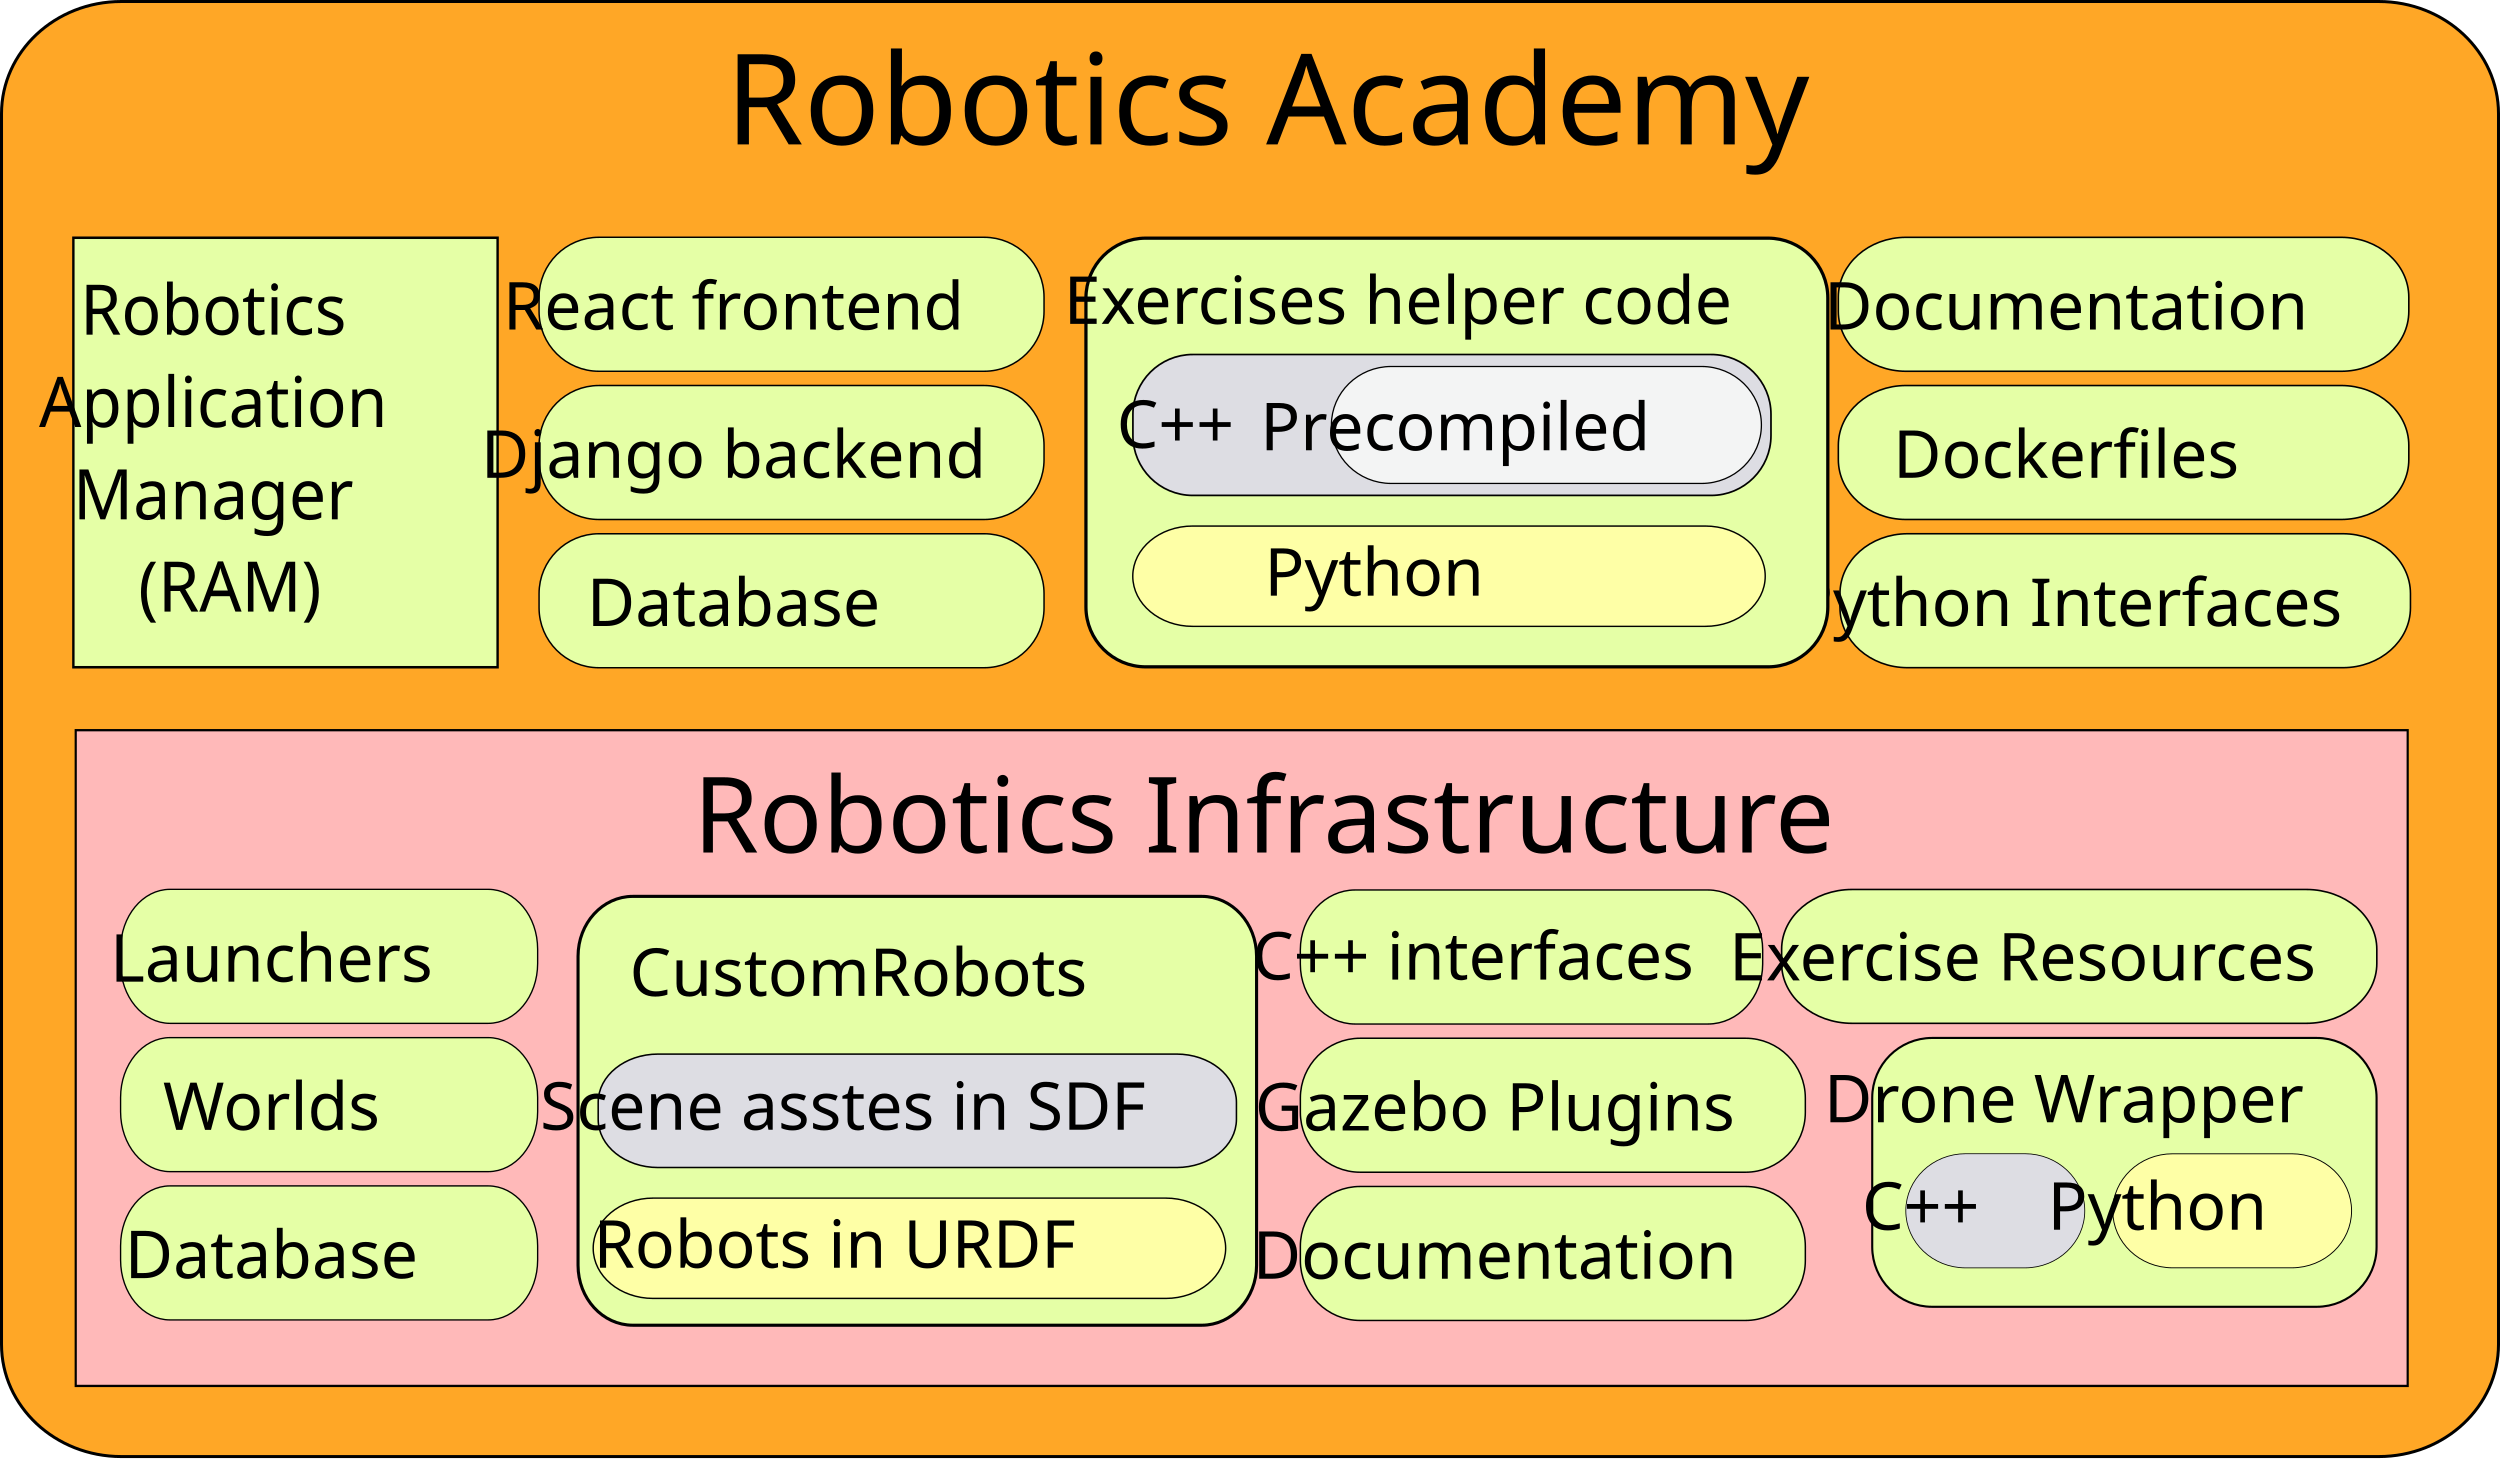
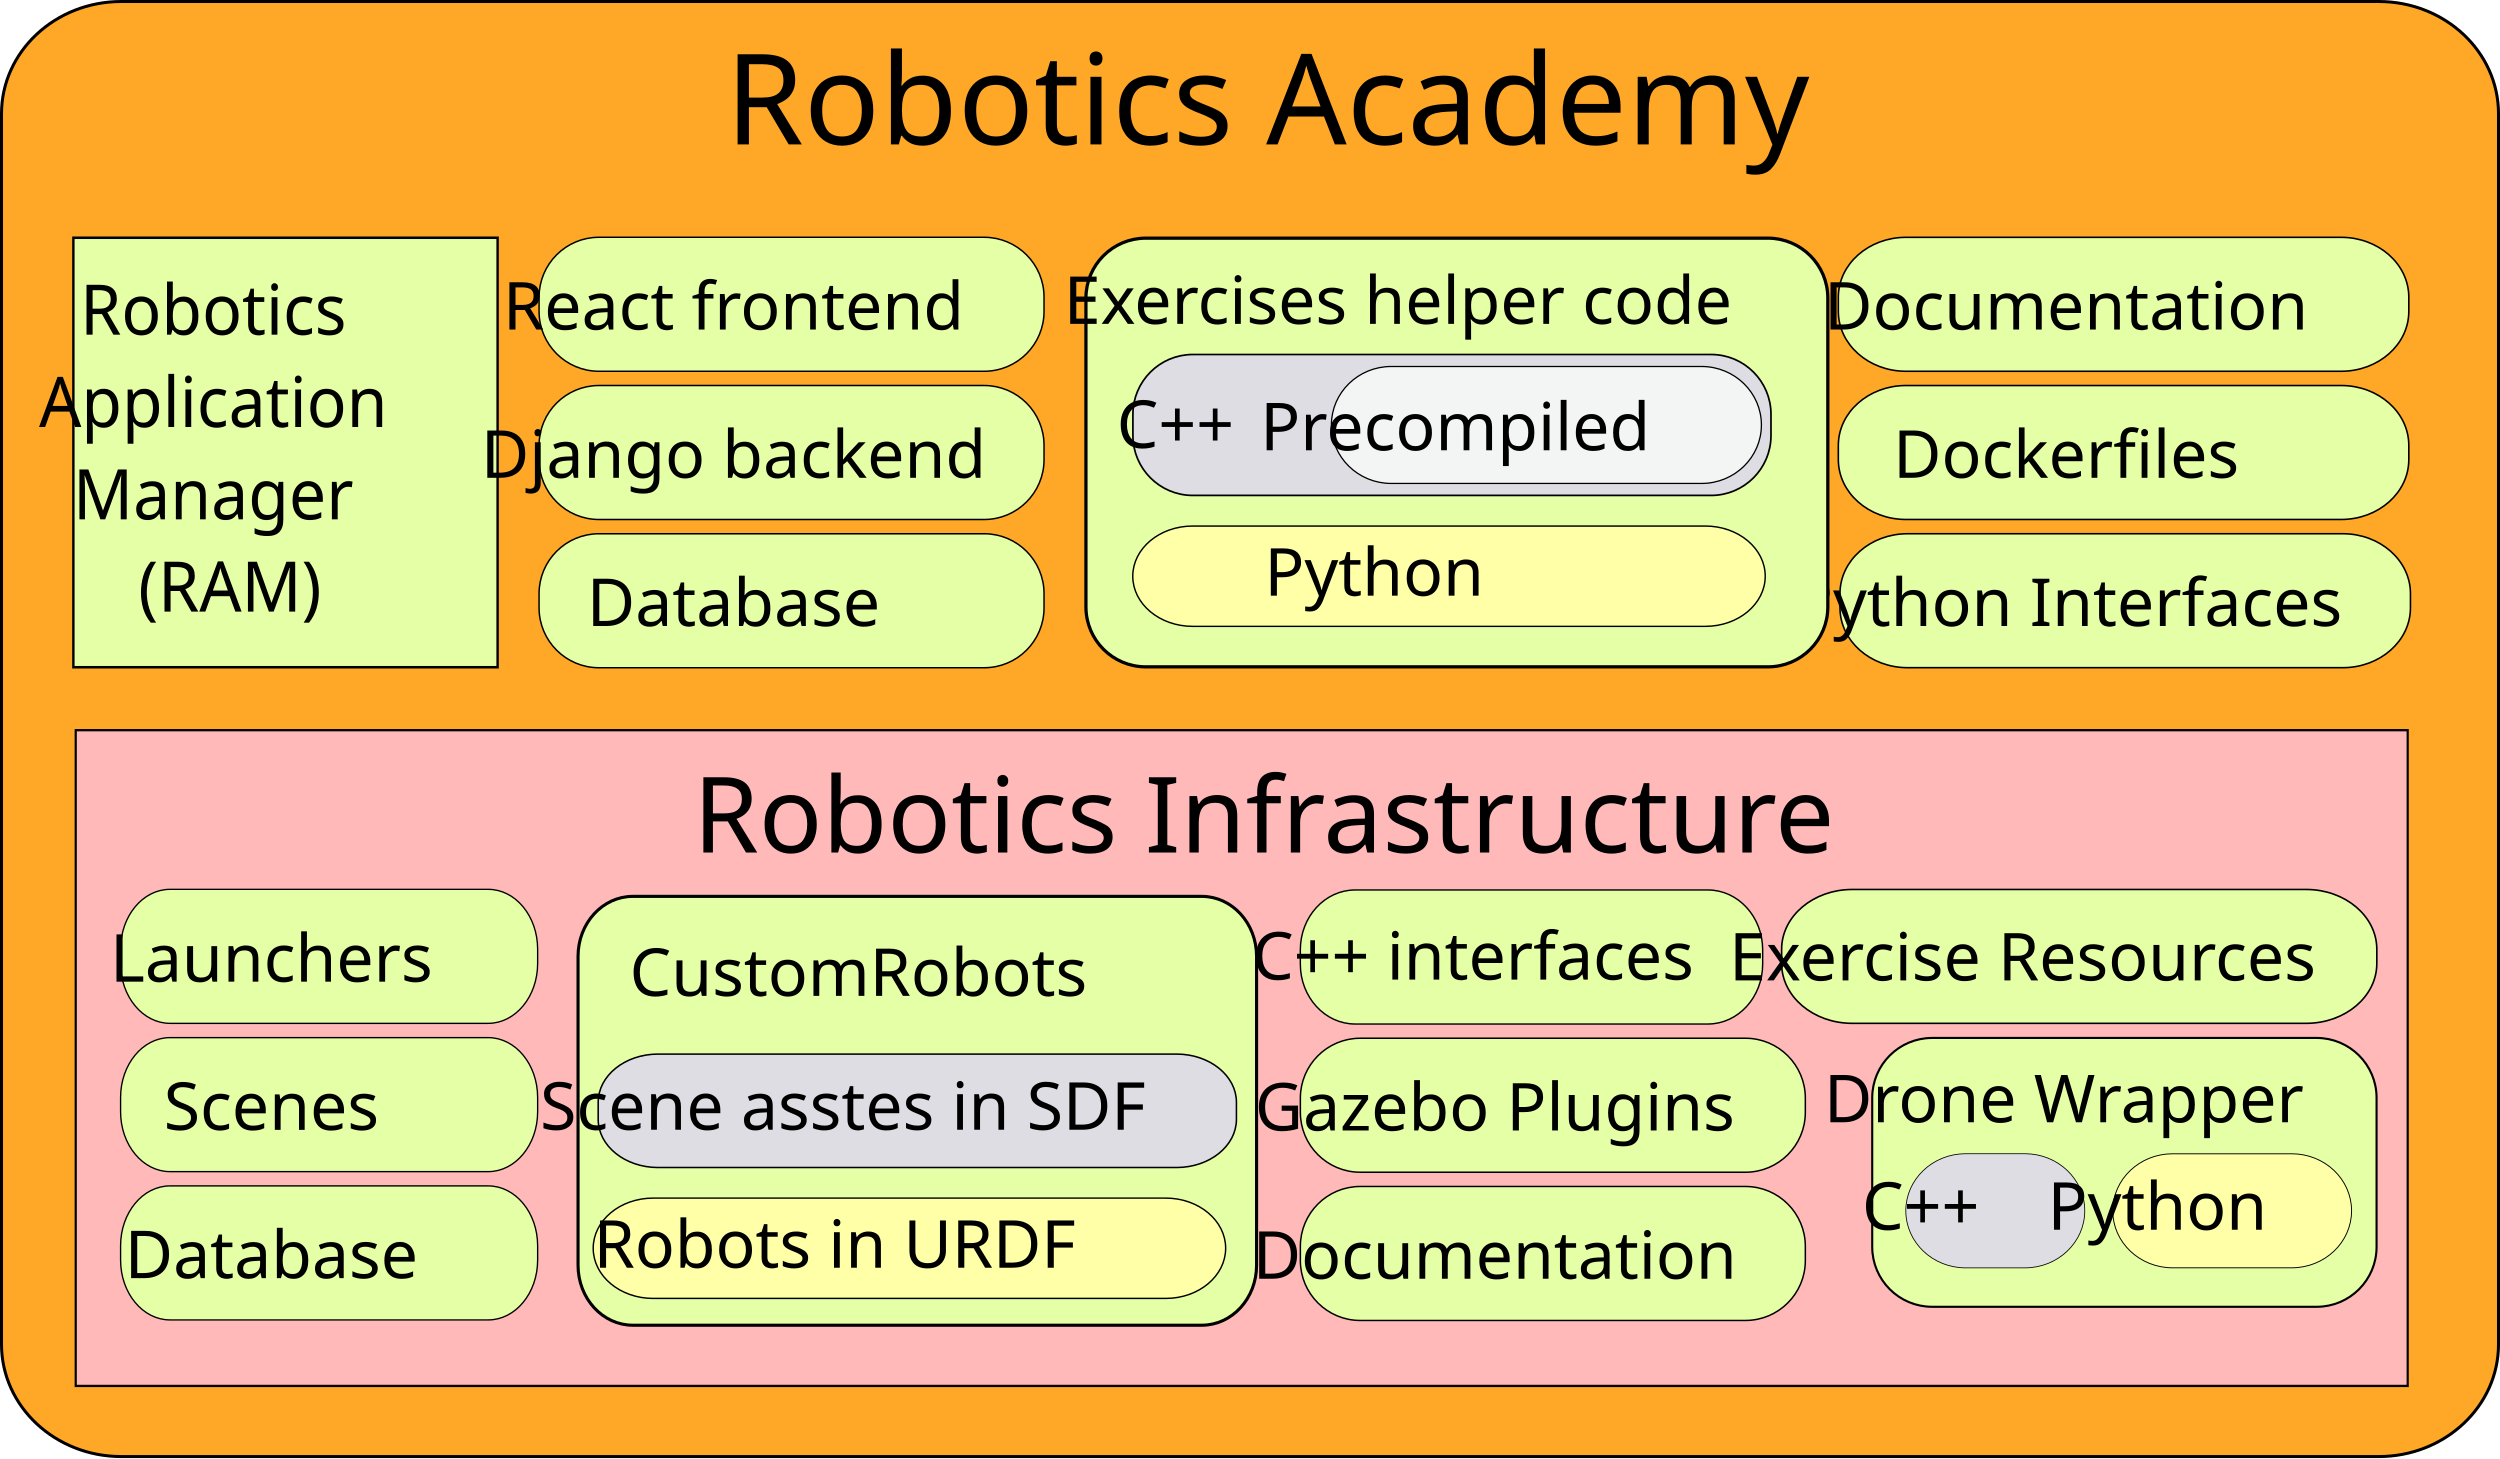
<svg xmlns="http://www.w3.org/2000/svg" width="276.134mm" height="161.049mm" viewBox="0 0 276.134 161.049" version="1.1" id="svg1">
  <defs id="defs1" />
  <g id="layer1" transform="translate(1.760342,0.09366849)">
    <rect style="fill:#ffa726;fill-opacity:1;stroke:#000000;stroke-width:0.333;stroke-dasharray:none;stroke-opacity:1" id="rect1" width="275.802" height="160.716" x="-1.594" y="0.073" ry="12.392" rx="13.23" />
    <text xml:space="preserve" style="font-size:13.94px;writing-mode:lr-tb;direction:ltr;fill:#000000;fill-opacity:1;stroke:none;stroke-width:1.163;stroke-dasharray:none;stroke-opacity:1" x="78.351" y="15.854" id="text1">
      <tspan id="tspan1" style="font-style:normal;font-variant:normal;font-weight:normal;font-stretch:normal;font-family:Ubuntu;-inkscape-font-specification:Ubuntu;fill:#000000;fill-opacity:1;stroke:none;stroke-width:1.163" x="78.351" y="15.854">Robotics Academy</tspan>
    </text>
    <g id="g4" transform="matrix(0.999846,0,0,1.05547,0.00458562,-1.447714)" style="display:inline">
      <rect style="fill:#e5ffa6;fill-opacity:1;stroke:#000000;stroke-width:0.265;stroke-dasharray:none;stroke-opacity:1" id="rect1-1" width="46.865" height="44.945" x="6.34" y="26.164" ry="0" rx="0" />
      <text xml:space="preserve" style="font-size:7.309px;text-align:center;writing-mode:lr-tb;direction:ltr;text-anchor:middle;fill:#000000;fill-opacity:1;stroke:none;stroke-width:0.61;stroke-dasharray:none;stroke-opacity:1" x="30.021" y="36.306" id="text1-0">
        <tspan id="tspan1-9" style="font-style:normal;font-variant:normal;font-weight:normal;font-stretch:normal;font-family:Ubuntu;-inkscape-font-specification:Ubuntu;fill:#000000;fill-opacity:1;stroke:none;stroke-width:0.61" x="30.021" y="36.306">Robotics</tspan>
        <tspan style="font-style:normal;font-variant:normal;font-weight:normal;font-stretch:normal;font-family:Ubuntu;-inkscape-font-specification:Ubuntu;fill:#000000;fill-opacity:1;stroke:none;stroke-width:0.61" x="30.021" y="45.967" id="tspan2">Application</tspan>
        <tspan style="font-style:normal;font-variant:normal;font-weight:normal;font-stretch:normal;font-family:Ubuntu;-inkscape-font-specification:Ubuntu;fill:#000000;fill-opacity:1;stroke:none;stroke-width:0.61" x="30.021" y="55.627" id="tspan3">Manager</tspan>
        <tspan style="font-style:normal;font-variant:normal;font-weight:normal;font-stretch:normal;font-family:Ubuntu;-inkscape-font-specification:Ubuntu;fill:#000000;fill-opacity:1;stroke:none;stroke-width:0.61" x="30.021" y="65.287" id="tspan4">(RAM)</tspan>
      </text>
    </g>
    <g id="g4-2" transform="matrix(1.488274,0,0,1.57107,-3.027438,39.24097)" style="display:inline">
      <rect style="fill:#ffb9b9;fill-opacity:1;stroke:#000000;stroke-width:0.162;stroke-dasharray:none;stroke-opacity:1" id="rect1-1-4" width="173.069" height="46.102" x="6.471" y="26.299" ry="0" rx="0" />
      <text xml:space="preserve" style="font-size:7.613px;writing-mode:lr-tb;direction:ltr;fill:#000000;fill-opacity:1;stroke:none;stroke-width:0.761;stroke-dasharray:none;stroke-opacity:1" x="50.902" y="35.862" id="text1-3" transform="scale(1.02744,0.9732931)">
        <tspan id="tspan1-6" style="font-style:normal;font-variant:normal;font-weight:normal;font-stretch:normal;font-size:7.613px;font-family:Ubuntu;-inkscape-font-specification:Ubuntu;fill:#000000;fill-opacity:1;stroke:none;stroke-width:0.761" x="50.902" y="35.862">Robotics Infrastructure</tspan>
      </text>
    </g>
    <g id="g4-6" transform="translate(55.63066)" style="display:inline">
      <rect style="fill:#e5ffa6;fill-opacity:1;stroke:#000000;stroke-width:0.166;stroke-dasharray:none;stroke-opacity:1" id="rect1-1-7" width="55.776" height="14.799" x="2.151" y="26.115" ry="6.615" rx="6.615" />
      <text xml:space="preserve" style="font-size:7.309px;text-align:center;writing-mode:lr-tb;direction:ltr;text-anchor:middle;fill:#000000;fill-opacity:1;stroke:none;stroke-width:0.61;stroke-dasharray:none;stroke-opacity:1" x="30.021" y="36.306" id="text1-0-3">
        <tspan style="font-style:normal;font-variant:normal;font-weight:normal;font-stretch:normal;font-family:Ubuntu;-inkscape-font-specification:Ubuntu;fill:#000000;fill-opacity:1;stroke:none;stroke-width:0.61" x="30.021" y="36.306" id="tspan4-3">React frontend</tspan>
      </text>
    </g>
    <g id="g4-6-1" transform="translate(206.3999)" style="display:inline">
      <rect style="fill:#e5ffa6;fill-opacity:1;stroke:#000000;stroke-width:0.176;stroke-dasharray:none;stroke-opacity:1" id="rect1-1-7-8" width="63.01" height="14.795" x="-5.109" y="26.12" ry="6.613" rx="7.472" />
      <text xml:space="preserve" style="font-size:7.309px;text-align:center;writing-mode:lr-tb;direction:ltr;text-anchor:middle;fill:#000000;fill-opacity:1;stroke:none;stroke-width:0.61;stroke-dasharray:none;stroke-opacity:1" x="26.448" y="36.306" id="text1-0-3-96">
        <tspan style="font-style:normal;font-variant:normal;font-weight:normal;font-stretch:normal;font-family:Ubuntu;-inkscape-font-specification:Ubuntu;fill:#000000;fill-opacity:1;stroke:none;stroke-width:0.61" x="26.448" y="36.306" id="tspan4-3-4">Documentation</tspan>
      </text>
    </g>
    <g id="g4-6-1-8" transform="translate(206.3999,16.37298)" style="display:inline">
      <rect style="fill:#e5ffa6;fill-opacity:1;stroke:#000000;stroke-width:0.176;stroke-dasharray:none;stroke-opacity:1" id="rect1-1-7-8-9" width="63.01" height="14.795" x="-5.109" y="26.116" ry="6.613" rx="7.472" />
      <text xml:space="preserve" style="font-size:7.309px;text-align:center;writing-mode:lr-tb;direction:ltr;text-anchor:middle;fill:#000000;fill-opacity:1;stroke:none;stroke-width:0.61;stroke-dasharray:none;stroke-opacity:1" x="26.448" y="36.306" id="text1-0-3-96-7">
        <tspan style="font-style:normal;font-variant:normal;font-weight:normal;font-stretch:normal;font-family:Ubuntu;-inkscape-font-specification:Ubuntu;fill:#000000;fill-opacity:1;stroke:none;stroke-width:0.61" x="26.448" y="36.306" id="tspan4-3-4-7">Dockerfiles</tspan>
      </text>
    </g>
    <g id="g4-6-1-8-4" transform="translate(206.5607,32.74597)" style="display:inline">
      <rect style="fill:#e5ffa6;fill-opacity:1;stroke:#000000;stroke-width:0.176;stroke-dasharray:none;stroke-opacity:1" id="rect1-1-7-8-9-0" width="63.01" height="14.795" x="-5.088" y="26.113" ry="6.613" rx="7.472" />
      <text xml:space="preserve" style="font-size:7.309px;text-align:center;writing-mode:lr-tb;direction:ltr;text-anchor:middle;fill:#000000;fill-opacity:1;stroke:none;stroke-width:0.61;stroke-dasharray:none;stroke-opacity:1" x="26.448" y="36.306" id="text1-0-3-96-7-5">
        <tspan style="font-style:normal;font-variant:normal;font-weight:normal;font-stretch:normal;font-family:Ubuntu;-inkscape-font-specification:Ubuntu;fill:#000000;fill-opacity:1;stroke:none;stroke-width:0.61" x="26.448" y="36.306" id="tspan4-3-4-7-9">Python Interfaces</tspan>
      </text>
    </g>
    <g id="g4-6-98" transform="translate(115.9377)" style="display:inline">
      <rect style="fill:#e5ffa6;fill-opacity:1;stroke:#000000;stroke-width:0.359;stroke-dasharray:none;stroke-opacity:1" id="rect1-1-7-4" width="81.943" height="47.351" x="2.248" y="26.211" ry="6.615" rx="6.615" />
      <text xml:space="preserve" style="font-size:7.309px;text-align:center;writing-mode:lr-tb;direction:ltr;text-anchor:middle;fill:#000000;fill-opacity:1;stroke:none;stroke-width:0.61;stroke-dasharray:none;stroke-opacity:1" x="43.102" y="35.674" id="text1-0-3-8">
        <tspan style="font-style:normal;font-variant:normal;font-weight:normal;font-stretch:normal;font-family:Ubuntu;-inkscape-font-specification:Ubuntu;fill:#000000;fill-opacity:1;stroke:none;stroke-width:0.61" x="43.102" y="35.674" id="tspan4-3-1">Exercises helper code</tspan>
      </text>
      <g id="g7" transform="translate(-156.4484,18.82996)">
        <rect style="fill:#feffa6;fill-opacity:1;stroke:#000000;stroke-width:0.16;stroke-dasharray:none;stroke-opacity:1" id="rect1-1-7-3-4-9" width="69.856" height="11.08" x="163.869" y="39.18" ry="6.615" rx="6.615" />
        <text xml:space="preserve" style="font-size:7.309px;text-align:center;writing-mode:lr-tb;direction:ltr;text-anchor:middle;fill:#000000;fill-opacity:1;stroke:none;stroke-width:0.61;stroke-dasharray:none;stroke-opacity:1" x="198.757" y="46.868" id="text1-0-3-9-7-8">
          <tspan style="font-style:normal;font-variant:normal;font-weight:normal;font-stretch:normal;font-family:Ubuntu;-inkscape-font-specification:Ubuntu;fill:#000000;fill-opacity:1;stroke:none;stroke-width:0.61" x="198.757" y="46.868" id="tspan4-3-0-6-5">Python</tspan>
        </text>
      </g>
      <g id="g4-6-9-4" transform="translate(5.272049,16.37301)" style="display:inline">
        <rect style="fill:#dddde3;fill-opacity:1;stroke:#000000;stroke-width:0.191;stroke-dasharray:none;stroke-opacity:1" id="rect1-1-7-3-4" width="70.477" height="15.566" x="2.164" y="22.689" ry="6.615" rx="6.615" />
        <text xml:space="preserve" style="font-size:7.309px;text-align:center;writing-mode:lr-tb;direction:ltr;text-anchor:middle;fill:#000000;fill-opacity:1;stroke:none;stroke-width:0.61;stroke-dasharray:none;stroke-opacity:1" x="15.075" y="33.005" id="text1-0-3-9-7">
          <tspan style="font-style:normal;font-variant:normal;font-weight:normal;font-stretch:normal;font-family:Ubuntu;-inkscape-font-specification:Ubuntu;fill:#000000;fill-opacity:1;stroke:none;stroke-width:0.61" x="15.075" y="33.005" id="tspan4-3-0-6">C++</tspan>
        </text>
        <g id="g4-6-9-9-5" transform="translate(22.50319,-1.321134)" style="display:inline">
          <rect style="fill:#f3f4f4;fill-opacity:1;stroke:#000000;stroke-width:0.143;stroke-dasharray:none;stroke-opacity:1" id="rect1-1-7-3-6-9" width="47.496" height="12.919" x="1.584" y="25.334" ry="9.26" rx="6.615" />
          <text xml:space="preserve" style="font-size:7.309px;text-align:center;writing-mode:lr-tb;direction:ltr;text-anchor:middle;fill:#000000;fill-opacity:1;stroke:none;stroke-width:0.61;stroke-dasharray:none;stroke-opacity:1" x="25.313" y="34.586" id="text1-0-3-9-3-7">
            <tspan style="font-style:normal;font-variant:normal;font-weight:normal;font-stretch:normal;font-family:Ubuntu;-inkscape-font-specification:Ubuntu;fill:#000000;fill-opacity:1;stroke:none;stroke-width:0.61" x="25.313" y="34.586" id="tspan4-3-0-8-5">Precompiled</tspan>
          </text>
        </g>
      </g>
    </g>
    <g id="g4-6-98-7" transform="translate(59.84719,72.71081)" style="display:inline">
      <rect style="fill:#e5ffa6;fill-opacity:1;stroke:#000000;stroke-width:0.343;stroke-dasharray:none;stroke-opacity:1" id="rect1-1-7-4-2" width="74.945" height="47.367" x="2.24" y="26.204" ry="6.617" rx="6.05" />
      <text xml:space="preserve" style="font-size:7.309px;text-align:center;writing-mode:lr-tb;direction:ltr;text-anchor:middle;fill:#000000;fill-opacity:1;stroke:none;stroke-width:0.61;stroke-dasharray:none;stroke-opacity:1" x="39.596" y="37.195" id="text1-0-3-8-4">
        <tspan style="font-style:normal;font-variant:normal;font-weight:normal;font-stretch:normal;font-family:Ubuntu;-inkscape-font-specification:Ubuntu;fill:#000000;fill-opacity:1;stroke:none;stroke-width:0.61" x="39.596" y="37.195" id="tspan4-3-1-0">CustomRobots</tspan>
      </text>
      <g id="g7-6" transform="translate(-159.955,20.3511)">
        <rect style="fill:#feffa6;fill-opacity:1;stroke:#000000;stroke-width:0.16;stroke-dasharray:none;stroke-opacity:1" id="rect1-1-7-3-4-9-2" width="69.856" height="11.08" x="163.869" y="39.18" ry="6.615" rx="6.615" />
        <text xml:space="preserve" style="font-size:7.309px;text-align:center;writing-mode:lr-tb;direction:ltr;text-anchor:middle;fill:#000000;fill-opacity:1;stroke:none;stroke-width:0.61;stroke-dasharray:none;stroke-opacity:1" x="198.757" y="46.868" id="text1-0-3-9-7-8-9">
          <tspan style="font-style:normal;font-variant:normal;font-weight:normal;font-stretch:normal;font-family:Ubuntu;-inkscape-font-specification:Ubuntu;fill:#000000;fill-opacity:1;stroke:none;stroke-width:0.61" x="198.757" y="46.868" id="tspan4-3-0-6-5-9">Robots in URDF</tspan>
        </text>
      </g>
      <g id="g4-6-9-4-0" transform="translate(2.310226,20.94277)" style="display:inline">
        <rect style="fill:#dddde3;fill-opacity:1;stroke:#000000;stroke-width:0.171;stroke-dasharray:none;stroke-opacity:1" id="rect1-1-7-3-4-8" width="70.497" height="12.53" x="2.154" y="22.68" ry="5.324" rx="6.616" />
        <text xml:space="preserve" style="font-size:7.309px;text-align:center;writing-mode:lr-tb;direction:ltr;text-anchor:middle;fill:#000000;fill-opacity:1;stroke:none;stroke-width:0.61;stroke-dasharray:none;stroke-opacity:1" x="37.402" y="31.037" id="text1-0-3-9-7-1">
          <tspan style="font-style:normal;font-variant:normal;font-weight:normal;font-stretch:normal;font-family:Ubuntu;-inkscape-font-specification:Ubuntu;fill:#000000;fill-opacity:1;stroke:none;stroke-width:0.61" x="37.402" y="31.037" id="tspan4-3-0-6-3">Scene asstes in SDF</tspan>
        </text>
      </g>
    </g>
    <g id="g4-6-9" transform="translate(55.63066,16.37301)" style="display:inline">
      <rect style="fill:#e5ffa6;fill-opacity:1;stroke:#000000;stroke-width:0.166;stroke-dasharray:none;stroke-opacity:1" id="rect1-1-7-3" width="55.776" height="14.799" x="2.151" y="26.115" ry="6.615" rx="6.615" />
      <text xml:space="preserve" style="font-size:7.309px;text-align:center;writing-mode:lr-tb;direction:ltr;text-anchor:middle;fill:#000000;fill-opacity:1;stroke:none;stroke-width:0.61;stroke-dasharray:none;stroke-opacity:1" x="30.021" y="36.306" id="text1-0-3-9">
        <tspan style="font-style:normal;font-variant:normal;font-weight:normal;font-stretch:normal;font-family:Ubuntu;-inkscape-font-specification:Ubuntu;fill:#000000;fill-opacity:1;stroke:none;stroke-width:0.61" x="30.021" y="36.306" id="tspan4-3-0">Django backend</tspan>
      </text>
    </g>
    <g id="g4-6-9-9" transform="translate(55.63066,32.74602)" style="display:inline">
      <rect style="fill:#e5ffa6;fill-opacity:1;stroke:#000000;stroke-width:0.166;stroke-dasharray:none;stroke-opacity:1" id="rect1-1-7-3-6" width="55.776" height="14.799" x="2.151" y="26.115" ry="6.615" rx="6.615" />
      <text xml:space="preserve" style="font-size:7.309px;text-align:center;writing-mode:lr-tb;direction:ltr;text-anchor:middle;fill:#000000;fill-opacity:1;stroke:none;stroke-width:0.61;stroke-dasharray:none;stroke-opacity:1" x="30.021" y="36.306" id="text1-0-3-9-3">
        <tspan style="font-style:normal;font-variant:normal;font-weight:normal;font-stretch:normal;font-family:Ubuntu;-inkscape-font-specification:Ubuntu;fill:#000000;fill-opacity:1;stroke:none;stroke-width:0.61" x="30.021" y="36.306" id="tspan4-3-0-8">Database</tspan>
      </text>
    </g>
    <g id="g4-6-0" transform="translate(9.414888,72.02976)" style="display:inline">
      <rect style="fill:#e5ffa6;fill-opacity:1;stroke:#000000;stroke-width:0.151;stroke-dasharray:none;stroke-opacity:1" id="rect1-1-7-5" width="46.065" height="14.803" x="2.144" y="26.107" ry="6.617" rx="5.463" />
      <text xml:space="preserve" style="font-size:7.309px;text-align:center;writing-mode:lr-tb;direction:ltr;text-anchor:middle;fill:#000000;fill-opacity:1;stroke:none;stroke-width:0.61;stroke-dasharray:none;stroke-opacity:1" x="25.198" y="36.306" id="text1-0-3-1">
        <tspan style="font-style:normal;font-variant:normal;font-weight:normal;font-stretch:normal;font-family:Ubuntu;-inkscape-font-specification:Ubuntu;fill:#000000;fill-opacity:1;stroke:none;stroke-width:0.61" x="25.198" y="36.306" id="tspan4-3-10">Launchers</tspan>
      </text>
    </g>
    <g id="g4-6-9-8" transform="translate(9.414888,88.40277)" style="display:inline">
      <rect style="fill:#e5ffa6;fill-opacity:1;stroke:#000000;stroke-width:0.151;stroke-dasharray:none;stroke-opacity:1" id="rect1-1-7-3-5" width="46.065" height="14.803" x="2.144" y="26.112" ry="6.617" rx="5.463" />
      <text xml:space="preserve" style="font-size:7.309px;text-align:center;writing-mode:lr-tb;direction:ltr;text-anchor:middle;fill:#000000;fill-opacity:1;stroke:none;stroke-width:0.61;stroke-dasharray:none;stroke-opacity:1" x="25.198" y="36.306" id="text1-0-3-9-0">
-         <tspan style="font-style:normal;font-variant:normal;font-weight:normal;font-stretch:normal;font-family:Ubuntu;-inkscape-font-specification:Ubuntu;fill:#000000;fill-opacity:1;stroke:none;stroke-width:0.61" x="25.198" y="36.306" id="tspan4-3-0-64">Worlds</tspan>
+         <tspan style="font-style:normal;font-variant:normal;font-weight:normal;font-stretch:normal;font-family:Ubuntu;-inkscape-font-specification:Ubuntu;fill:#000000;fill-opacity:1;stroke:none;stroke-width:0.61" x="25.198" y="36.306" id="tspan4-3-0-64">Scenes</tspan>
      </text>
    </g>
    <g id="g4-6-9-9-6" transform="translate(9.414889,104.7758)" style="display:inline">
      <rect style="fill:#e5ffa6;fill-opacity:1;stroke:#000000;stroke-width:0.151;stroke-dasharray:none;stroke-opacity:1" id="rect1-1-7-3-6-2" width="46.065" height="14.803" x="2.144" y="26.118" ry="6.617" rx="5.463" />
      <text xml:space="preserve" style="font-size:7.309px;text-align:center;writing-mode:lr-tb;direction:ltr;text-anchor:middle;fill:#000000;fill-opacity:1;stroke:none;stroke-width:0.61;stroke-dasharray:none;stroke-opacity:1" x="25.198" y="36.306" id="text1-0-3-9-3-5">
        <tspan style="font-style:normal;font-variant:normal;font-weight:normal;font-stretch:normal;font-family:Ubuntu;-inkscape-font-specification:Ubuntu;fill:#000000;fill-opacity:1;stroke:none;stroke-width:0.61" x="25.198" y="36.306" id="tspan4-3-0-8-8">Database</tspan>
      </text>
    </g>
    <g id="g4-6-0-7" transform="translate(139.7184,72.09612)" style="display:inline">
      <rect style="fill:#e5ffa6;fill-opacity:1;stroke:#000000;stroke-width:0.159;stroke-dasharray:none;stroke-opacity:1" id="rect1-1-7-5-6" width="51.067" height="14.806" x="2.148" y="26.111" ry="6.618" rx="6.056" />
      <text xml:space="preserve" style="font-size:7.309px;text-align:center;writing-mode:lr-tb;direction:ltr;text-anchor:middle;fill:#000000;fill-opacity:1;stroke:none;stroke-width:0.61;stroke-dasharray:none;stroke-opacity:1" x="27.605" y="36.007" id="text1-0-3-1-1">
        <tspan style="font-style:normal;font-variant:normal;font-weight:normal;font-stretch:normal;font-family:Ubuntu;-inkscape-font-specification:Ubuntu;fill:#000000;fill-opacity:1;stroke:none;stroke-width:0.61" x="27.605" y="36.007" id="tspan4-3-10-3">C++ interfaces</tspan>
      </text>
    </g>
    <g id="g4-6-9-8-2" transform="translate(139.7184,88.46913)" style="display:inline">
      <rect style="fill:#e5ffa6;fill-opacity:1;stroke:#000000;stroke-width:0.166;stroke-dasharray:none;stroke-opacity:1" id="rect1-1-7-3-5-1" width="55.776" height="14.799" x="2.151" y="26.115" ry="6.615" rx="6.615" />
      <text xml:space="preserve" style="font-size:7.309px;text-align:center;writing-mode:lr-tb;direction:ltr;text-anchor:middle;fill:#000000;fill-opacity:1;stroke:none;stroke-width:0.61;stroke-dasharray:none;stroke-opacity:1" x="30.021" y="36.306" id="text1-0-3-9-0-5">
        <tspan style="font-style:normal;font-variant:normal;font-weight:normal;font-stretch:normal;font-family:Ubuntu;-inkscape-font-specification:Ubuntu;fill:#000000;fill-opacity:1;stroke:none;stroke-width:0.61" x="30.021" y="36.306" id="tspan4-3-0-64-9">Gazebo Plugins</tspan>
      </text>
    </g>
    <g id="g4-6-9-9-6-9" transform="translate(139.7184,104.8421)" style="display:inline">
      <rect style="fill:#e5ffa6;fill-opacity:1;stroke:#000000;stroke-width:0.166;stroke-dasharray:none;stroke-opacity:1" id="rect1-1-7-3-6-2-1" width="55.776" height="14.799" x="2.151" y="26.115" ry="6.615" rx="6.615" />
      <text xml:space="preserve" style="font-size:7.309px;text-align:center;writing-mode:lr-tb;direction:ltr;text-anchor:middle;fill:#000000;fill-opacity:1;stroke:none;stroke-width:0.61;stroke-dasharray:none;stroke-opacity:1" x="30.021" y="36.306" id="text1-0-3-9-3-5-4">
        <tspan style="font-style:normal;font-variant:normal;font-weight:normal;font-stretch:normal;font-family:Ubuntu;-inkscape-font-specification:Ubuntu;fill:#000000;fill-opacity:1;stroke:none;stroke-width:0.61" x="30.021" y="36.306" id="tspan4-3-0-8-8-9">Documentation</tspan>
      </text>
    </g>
    <g id="g4-6-0-1" transform="translate(202.8476,72.02976)" style="display:inline">
      <rect style="fill:#e5ffa6;fill-opacity:1;stroke:#000000;stroke-width:0.18;stroke-dasharray:none;stroke-opacity:1" id="rect1-1-7-5-9" width="65.74" height="14.785" x="-7.82" y="26.122" ry="6.608" rx="7.796" />
      <text xml:space="preserve" style="font-size:7.309px;text-align:center;writing-mode:lr-tb;direction:ltr;text-anchor:middle;display:inline;fill:#000000;fill-opacity:1;stroke:none;stroke-width:0.61;stroke-dasharray:none;stroke-opacity:1" x="25.184" y="36.167" id="text1-0-3-1-1-8">
        <tspan style="font-style:normal;font-variant:normal;font-weight:normal;font-stretch:normal;font-family:Ubuntu;-inkscape-font-specification:Ubuntu;fill:#000000;fill-opacity:1;stroke:none;stroke-width:0.61" x="25.184" y="36.167" id="tspan4-3-10-3-7">Exercise Resources</tspan>
      </text>
    </g>
    <g id="g4-6-9-8-3" transform="translate(202.8476,88.40277)" style="display:inline">
      <rect style="fill:#e5ffa6;fill-opacity:1;stroke:#000000;stroke-width:0.234;stroke-dasharray:none;stroke-opacity:1" id="rect1-1-7-3-5-3" width="55.707" height="29.694" x="2.186" y="26.149" ry="6.615" rx="6.615" />
      <text xml:space="preserve" style="font-size:7.309px;text-align:center;writing-mode:lr-tb;direction:ltr;text-anchor:middle;fill:#000000;fill-opacity:1;stroke:none;stroke-width:0.61;stroke-dasharray:none;stroke-opacity:1" x="29.754" y="35.459" id="text1-0-3-9-0-8">
        <tspan style="font-style:normal;font-variant:normal;font-weight:normal;font-stretch:normal;font-family:Ubuntu;-inkscape-font-specification:Ubuntu;fill:#000000;fill-opacity:1;stroke:none;stroke-width:0.61" x="29.754" y="35.459" id="tspan4-3-0-64-0">Drone Wrapper</tspan>
      </text>
      <g id="g4-6-9-4-0-2" transform="translate(-21.64598,16.29642)" style="display:inline">
        <rect style="fill:#dddde3;fill-opacity:1;stroke:#000000;stroke-width:0.091;stroke-dasharray:none;stroke-opacity:1" id="rect1-1-7-3-4-8-6" width="19.766" height="12.61" x="27.541" y="22.639" ry="6.615" rx="6.615" />
        <text xml:space="preserve" style="font-size:7.309px;text-align:center;writing-mode:lr-tb;direction:ltr;text-anchor:middle;fill:#000000;fill-opacity:1;stroke:none;stroke-width:0.61;stroke-dasharray:none;stroke-opacity:1" x="37.402" y="31.037" id="text1-0-3-9-7-1-7">
          <tspan style="font-style:normal;font-variant:normal;font-weight:normal;font-stretch:normal;font-family:Ubuntu;-inkscape-font-specification:Ubuntu;fill:#000000;fill-opacity:1;stroke:none;stroke-width:0.61" x="37.402" y="31.037" id="tspan11">C++</tspan>
        </text>
      </g>
      <g id="g4-6-9-4-0-2-2" transform="translate(4.499784,16.29642)" style="display:inline">
        <rect style="fill:#feffa6;fill-opacity:1;stroke:#000000;stroke-width:0.105;stroke-dasharray:none;stroke-opacity:1" id="rect1-1-7-3-4-8-6-8" width="26.378" height="12.596" x="24.254" y="22.646" ry="6.615" rx="6.615" />
        <text xml:space="preserve" style="font-size:7.309px;text-align:center;writing-mode:lr-tb;direction:ltr;text-anchor:middle;fill:#000000;fill-opacity:1;stroke:none;stroke-width:0.61;stroke-dasharray:none;stroke-opacity:1" x="37.402" y="31.037" id="text1-0-3-9-7-1-7-2">
          <tspan style="font-style:normal;font-variant:normal;font-weight:normal;font-stretch:normal;font-family:Ubuntu;-inkscape-font-specification:Ubuntu;fill:#000000;fill-opacity:1;stroke:none;stroke-width:0.61" x="37.402" y="31.037" id="tspan11-9">Python</tspan>
        </text>
      </g>
    </g>
  </g>
</svg>
